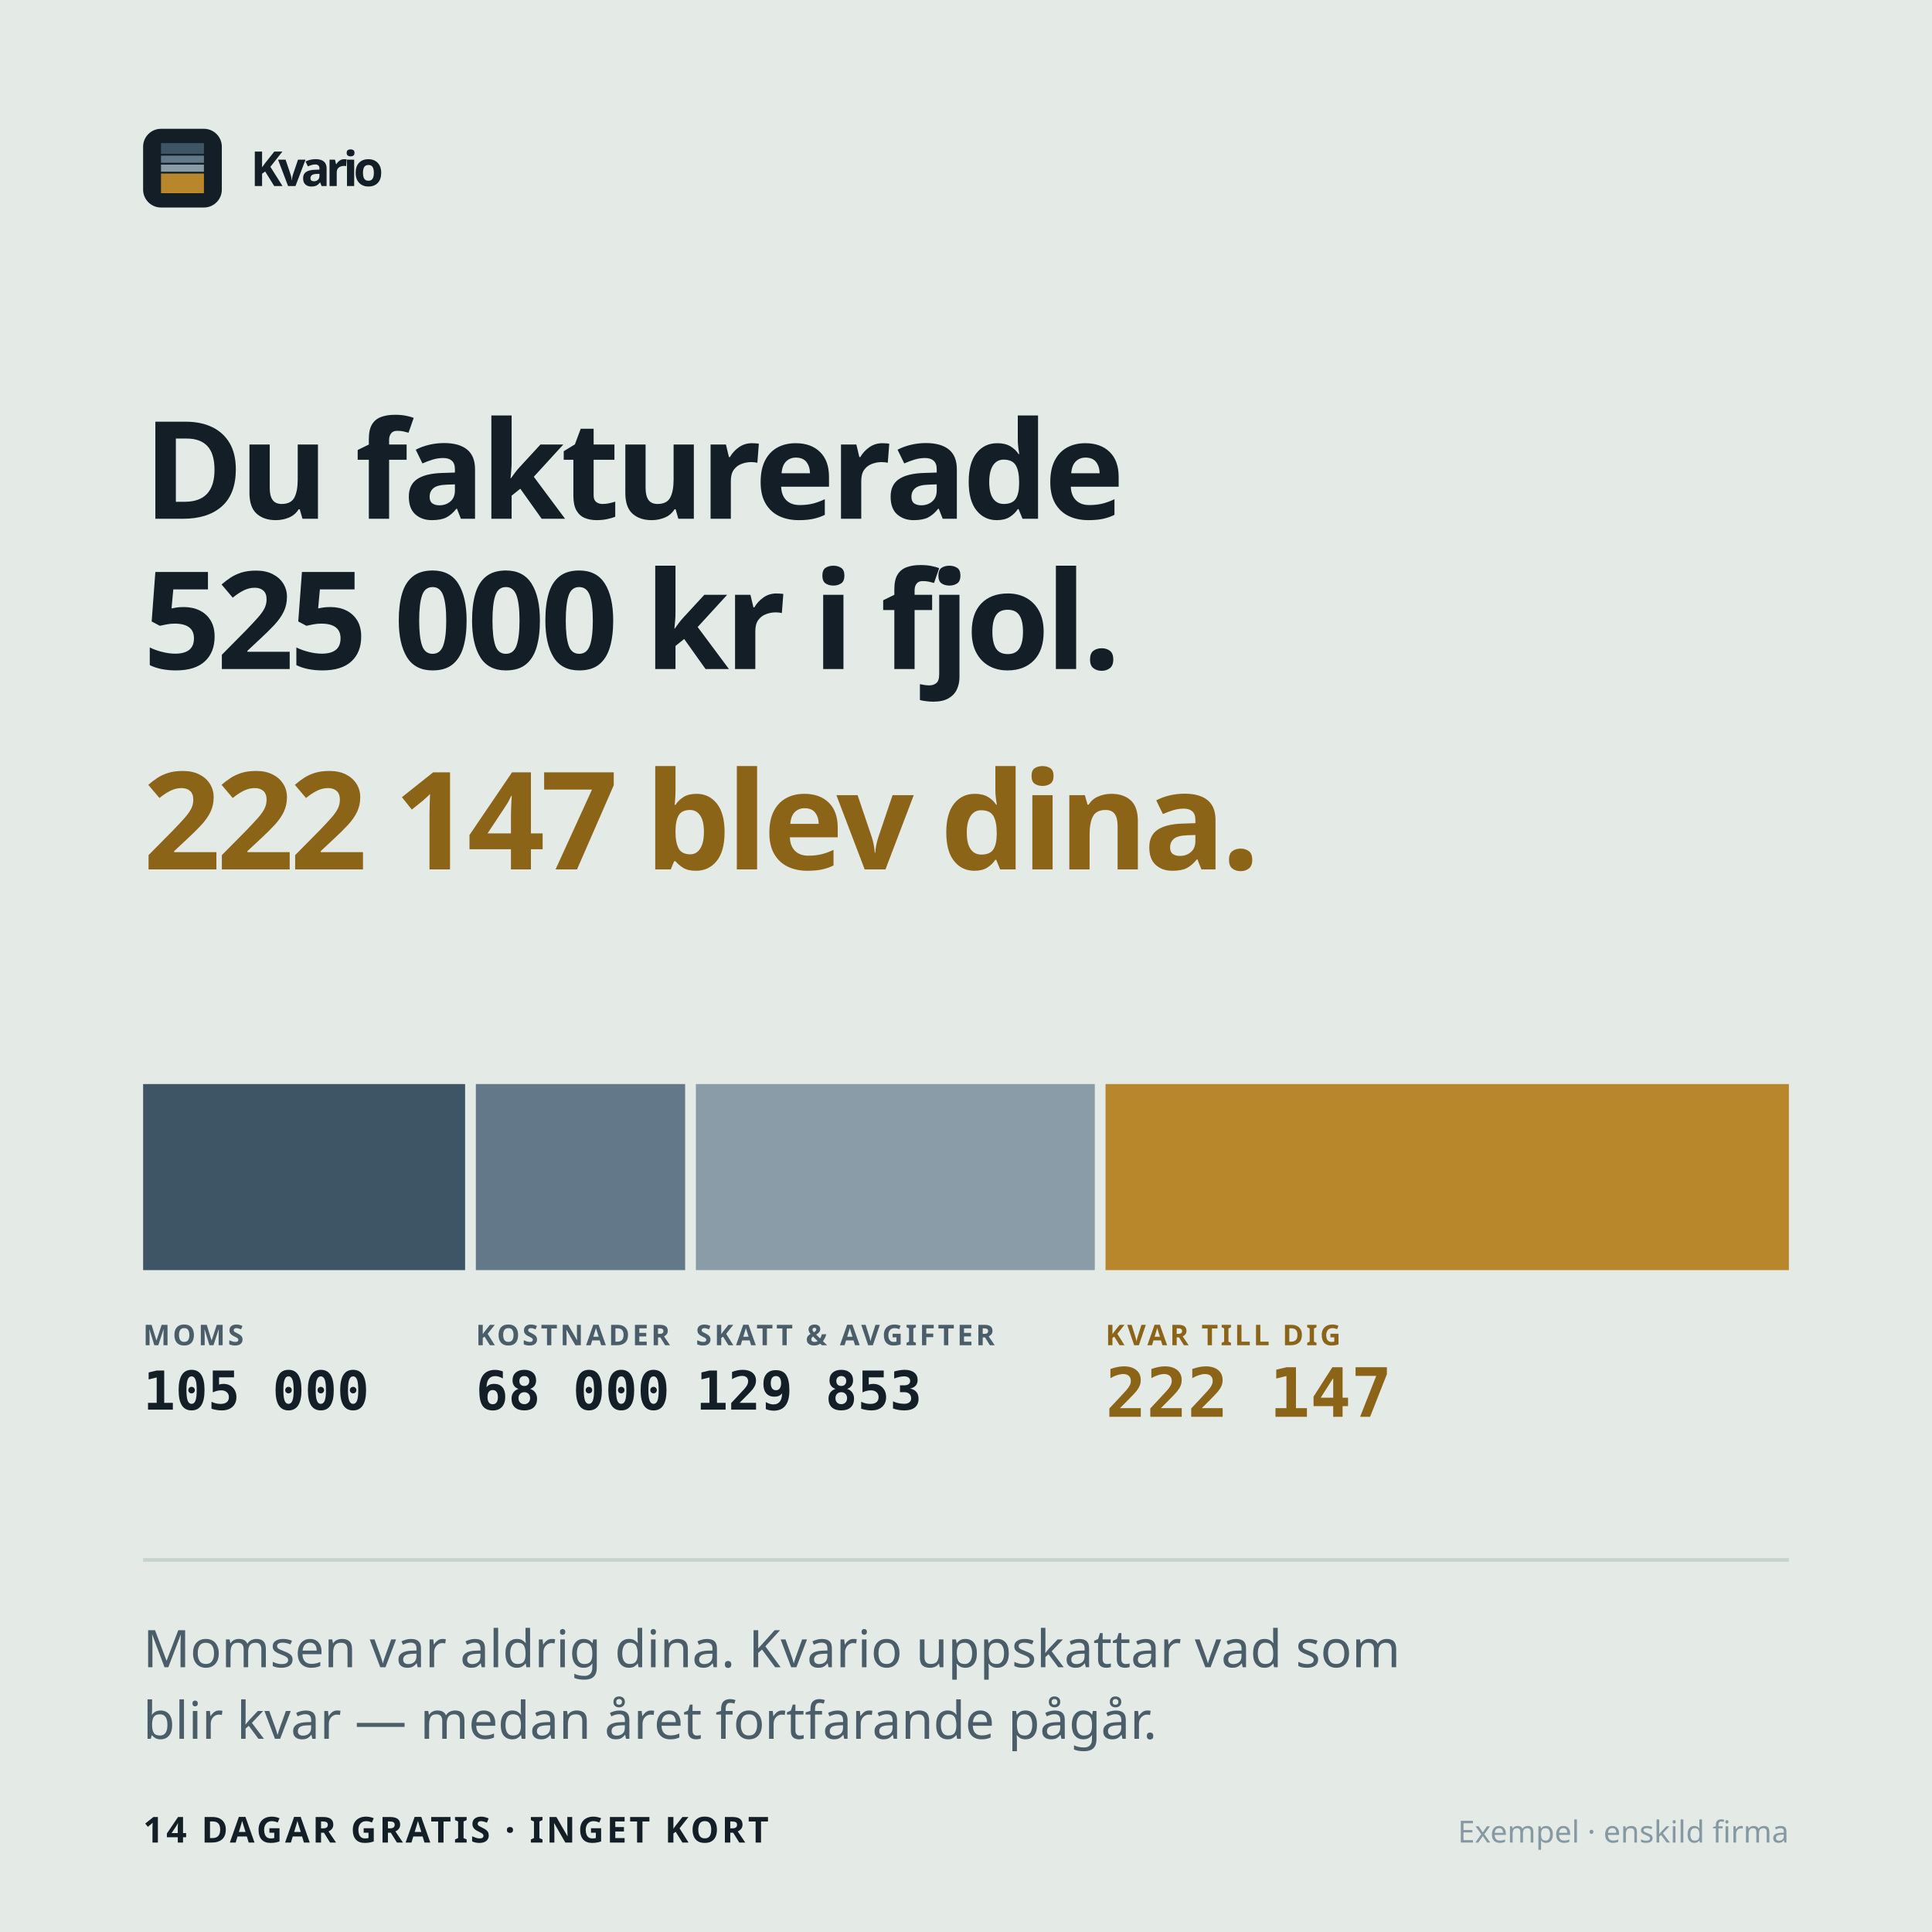
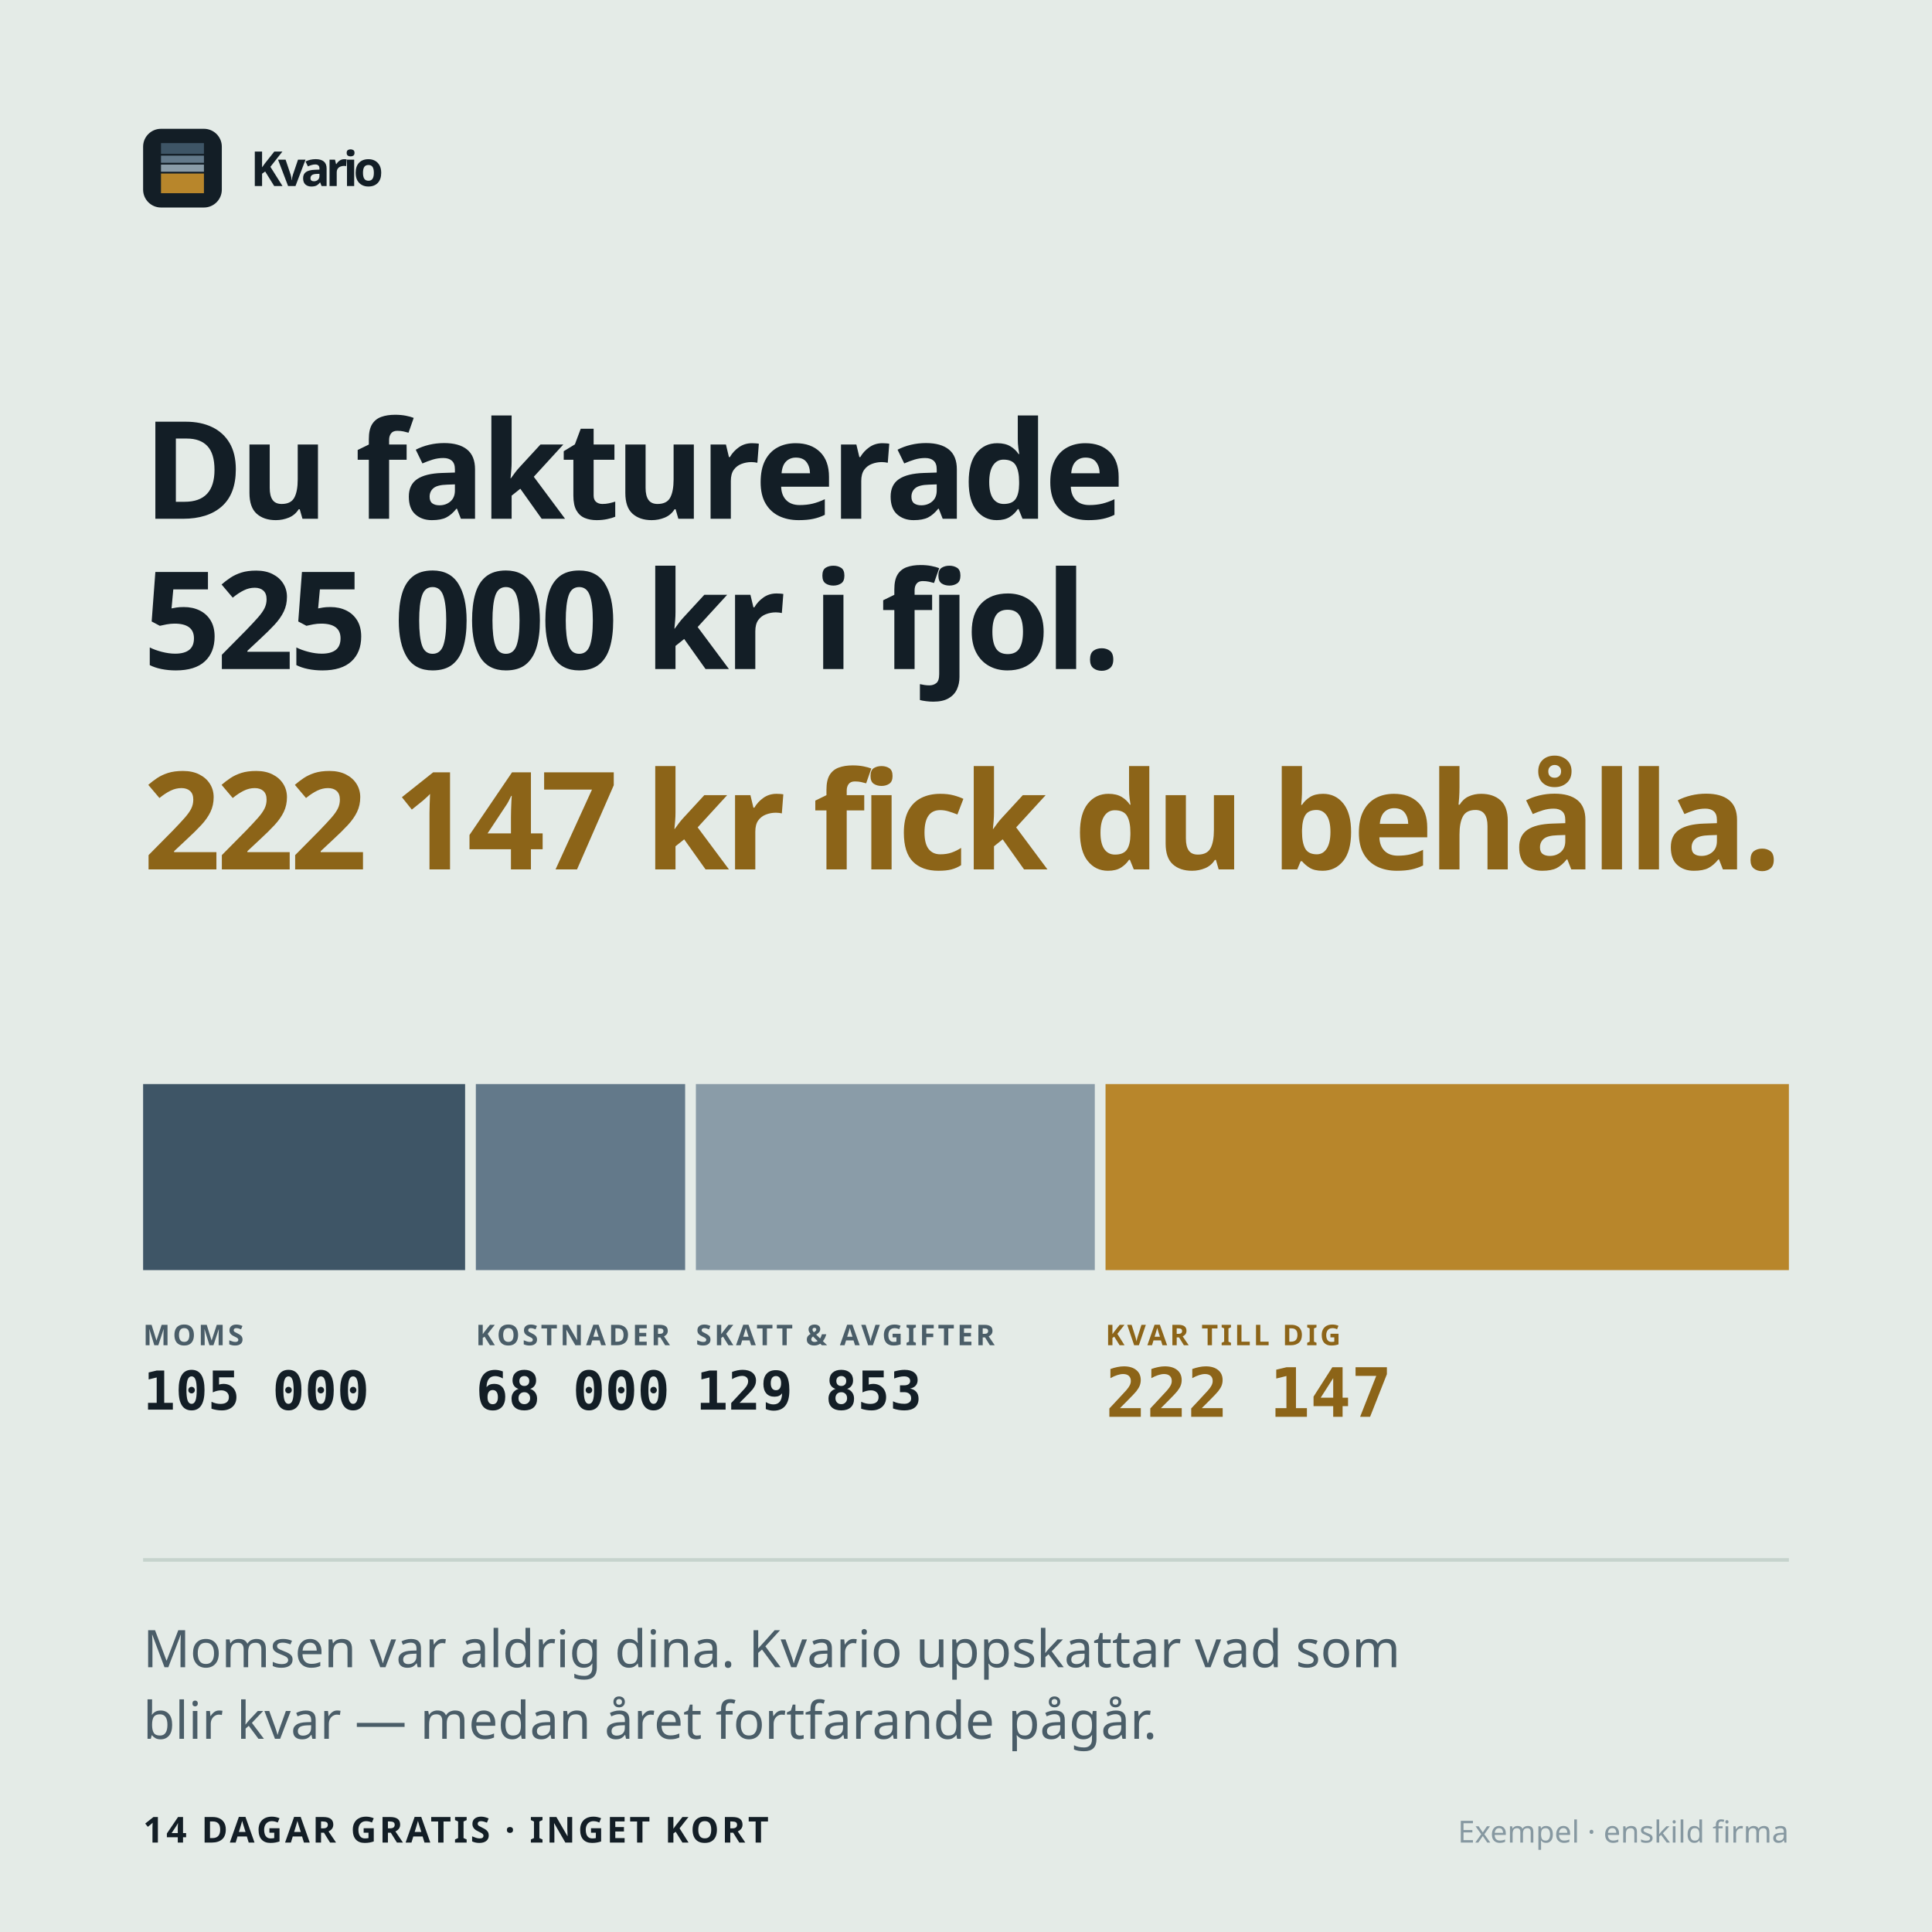
- <svg xmlns="http://www.w3.org/2000/svg" viewBox="0 0 1080 1080" width="1080" height="1080" role="img" aria-label="Du fakturerade 525 000 kr. 222 147 blev dina.">
+ <svg xmlns="http://www.w3.org/2000/svg" viewBox="0 0 1080 1080" width="1080" height="1080" role="img" aria-label="Du fakturerade 525 000 kr. 222 147 kr fick du behålla.">
  <defs>
    <style>
      .rubrik { font-family:'Familjen Grotesk','Segoe UI',system-ui,sans-serif; font-weight:700; letter-spacing:-2.5px; }
      .tal    { font-family:'IBM Plex Mono','Cascadia Mono',Consolas,monospace; font-weight:600; }
      /* Spärren hålls nere: staplarnas kolumner är smala, och vid
         2,6 px gick etiketterna in i varandra. */
      .etikett{ font-family:'IBM Plex Sans','Segoe UI',system-ui,sans-serif; font-weight:600;
                letter-spacing:1.5px; }
      .brod   { font-family:'IBM Plex Sans','Segoe UI',system-ui,sans-serif; font-weight:400; }
    </style>
  </defs>
  <rect width="1080" height="1080" fill="#E4EBE7" />
  <g transform="translate(80,72)">
    <rect width="44" height="44" rx="10" fill="#131E26" />
    <rect x="10" y="8" width="24" height="6" fill="#3E5566" />
    <rect x="10" y="15" width="24" height="4" fill="#63798A" />
    <rect x="10" y="20" width="24" height="4" fill="#8A9CA8" />
    <rect x="10" y="25" width="24" height="11" fill="#B8862B" />
    <text x="60" y="32" class="rubrik" font-size="27" letter-spacing="-0.8" fill="#131E26">Kvario</text>
  </g>
  <text x="80" y="290" class="rubrik" font-size="76" fill="#131E26">Du fakturerade</text>
  <text x="80" y="374" class="rubrik" font-size="76" fill="#131E26">525 000 kr i fjol.</text>
-   <text x="80" y="486" class="rubrik" font-size="76" fill="#8C6418">222 147 blev dina.</text>
+   <text x="80" y="486" class="rubrik" font-size="76" fill="#8C6418">222 147 kr fick du behålla.</text>
  <g transform="translate(0,606)">
    <rect x="80" y="0" width="180" height="104" fill="#3E5566" />
    <rect x="266" y="0" width="117" height="104" fill="#63798A" />
    <rect x="389" y="0" width="223" height="104" fill="#8A9CA8" />
    <rect x="618" y="0" width="382" height="104" fill="#B8862B" />
  </g>
  <g transform="translate(0,752)">
    <text x="80" y="0" class="etikett" font-size="16" fill="#4A5D68">MOMS</text>
    <text x="80" y="36" class="tal" font-size="30" fill="#131E26">105 000</text>
    <text x="266" y="0" class="etikett" font-size="16" fill="#4A5D68">KOSTNADER</text>
    <text x="266" y="36" class="tal" font-size="30" fill="#131E26">68 000</text>
    <text x="389" y="0" class="etikett" font-size="16" fill="#4A5D68">SKATT &amp; AVGIFTER</text>
    <text x="389" y="36" class="tal" font-size="30" fill="#131E26">129 853</text>
    <text x="618" y="0" class="etikett" font-size="16" fill="#8C6418">KVAR TILL DIG</text>
    <text x="618" y="40" class="tal" font-size="38" fill="#8C6418">222 147</text>
  </g>
  <line x1="80" y1="872" x2="1000" y2="872" stroke="#C6D3CD" stroke-width="2" />
  <text x="80" y="932" class="brod" font-size="29" fill="#4A5D68">Momsen var aldrig dina. Kvario uppskattar vad som</text>
  <text x="80" y="972" class="brod" font-size="29" fill="#4A5D68">blir kvar — medan året fortfarande pågår.</text>
  <text x="80" y="1030" class="etikett" font-size="20" fill="#131E26">14 DAGAR GRATIS · INGET KORT</text>
  <text x="1000" y="1030" class="brod" font-size="17" fill="#8698A1" text-anchor="end">Exempel · enskild firma</text>
</svg>
